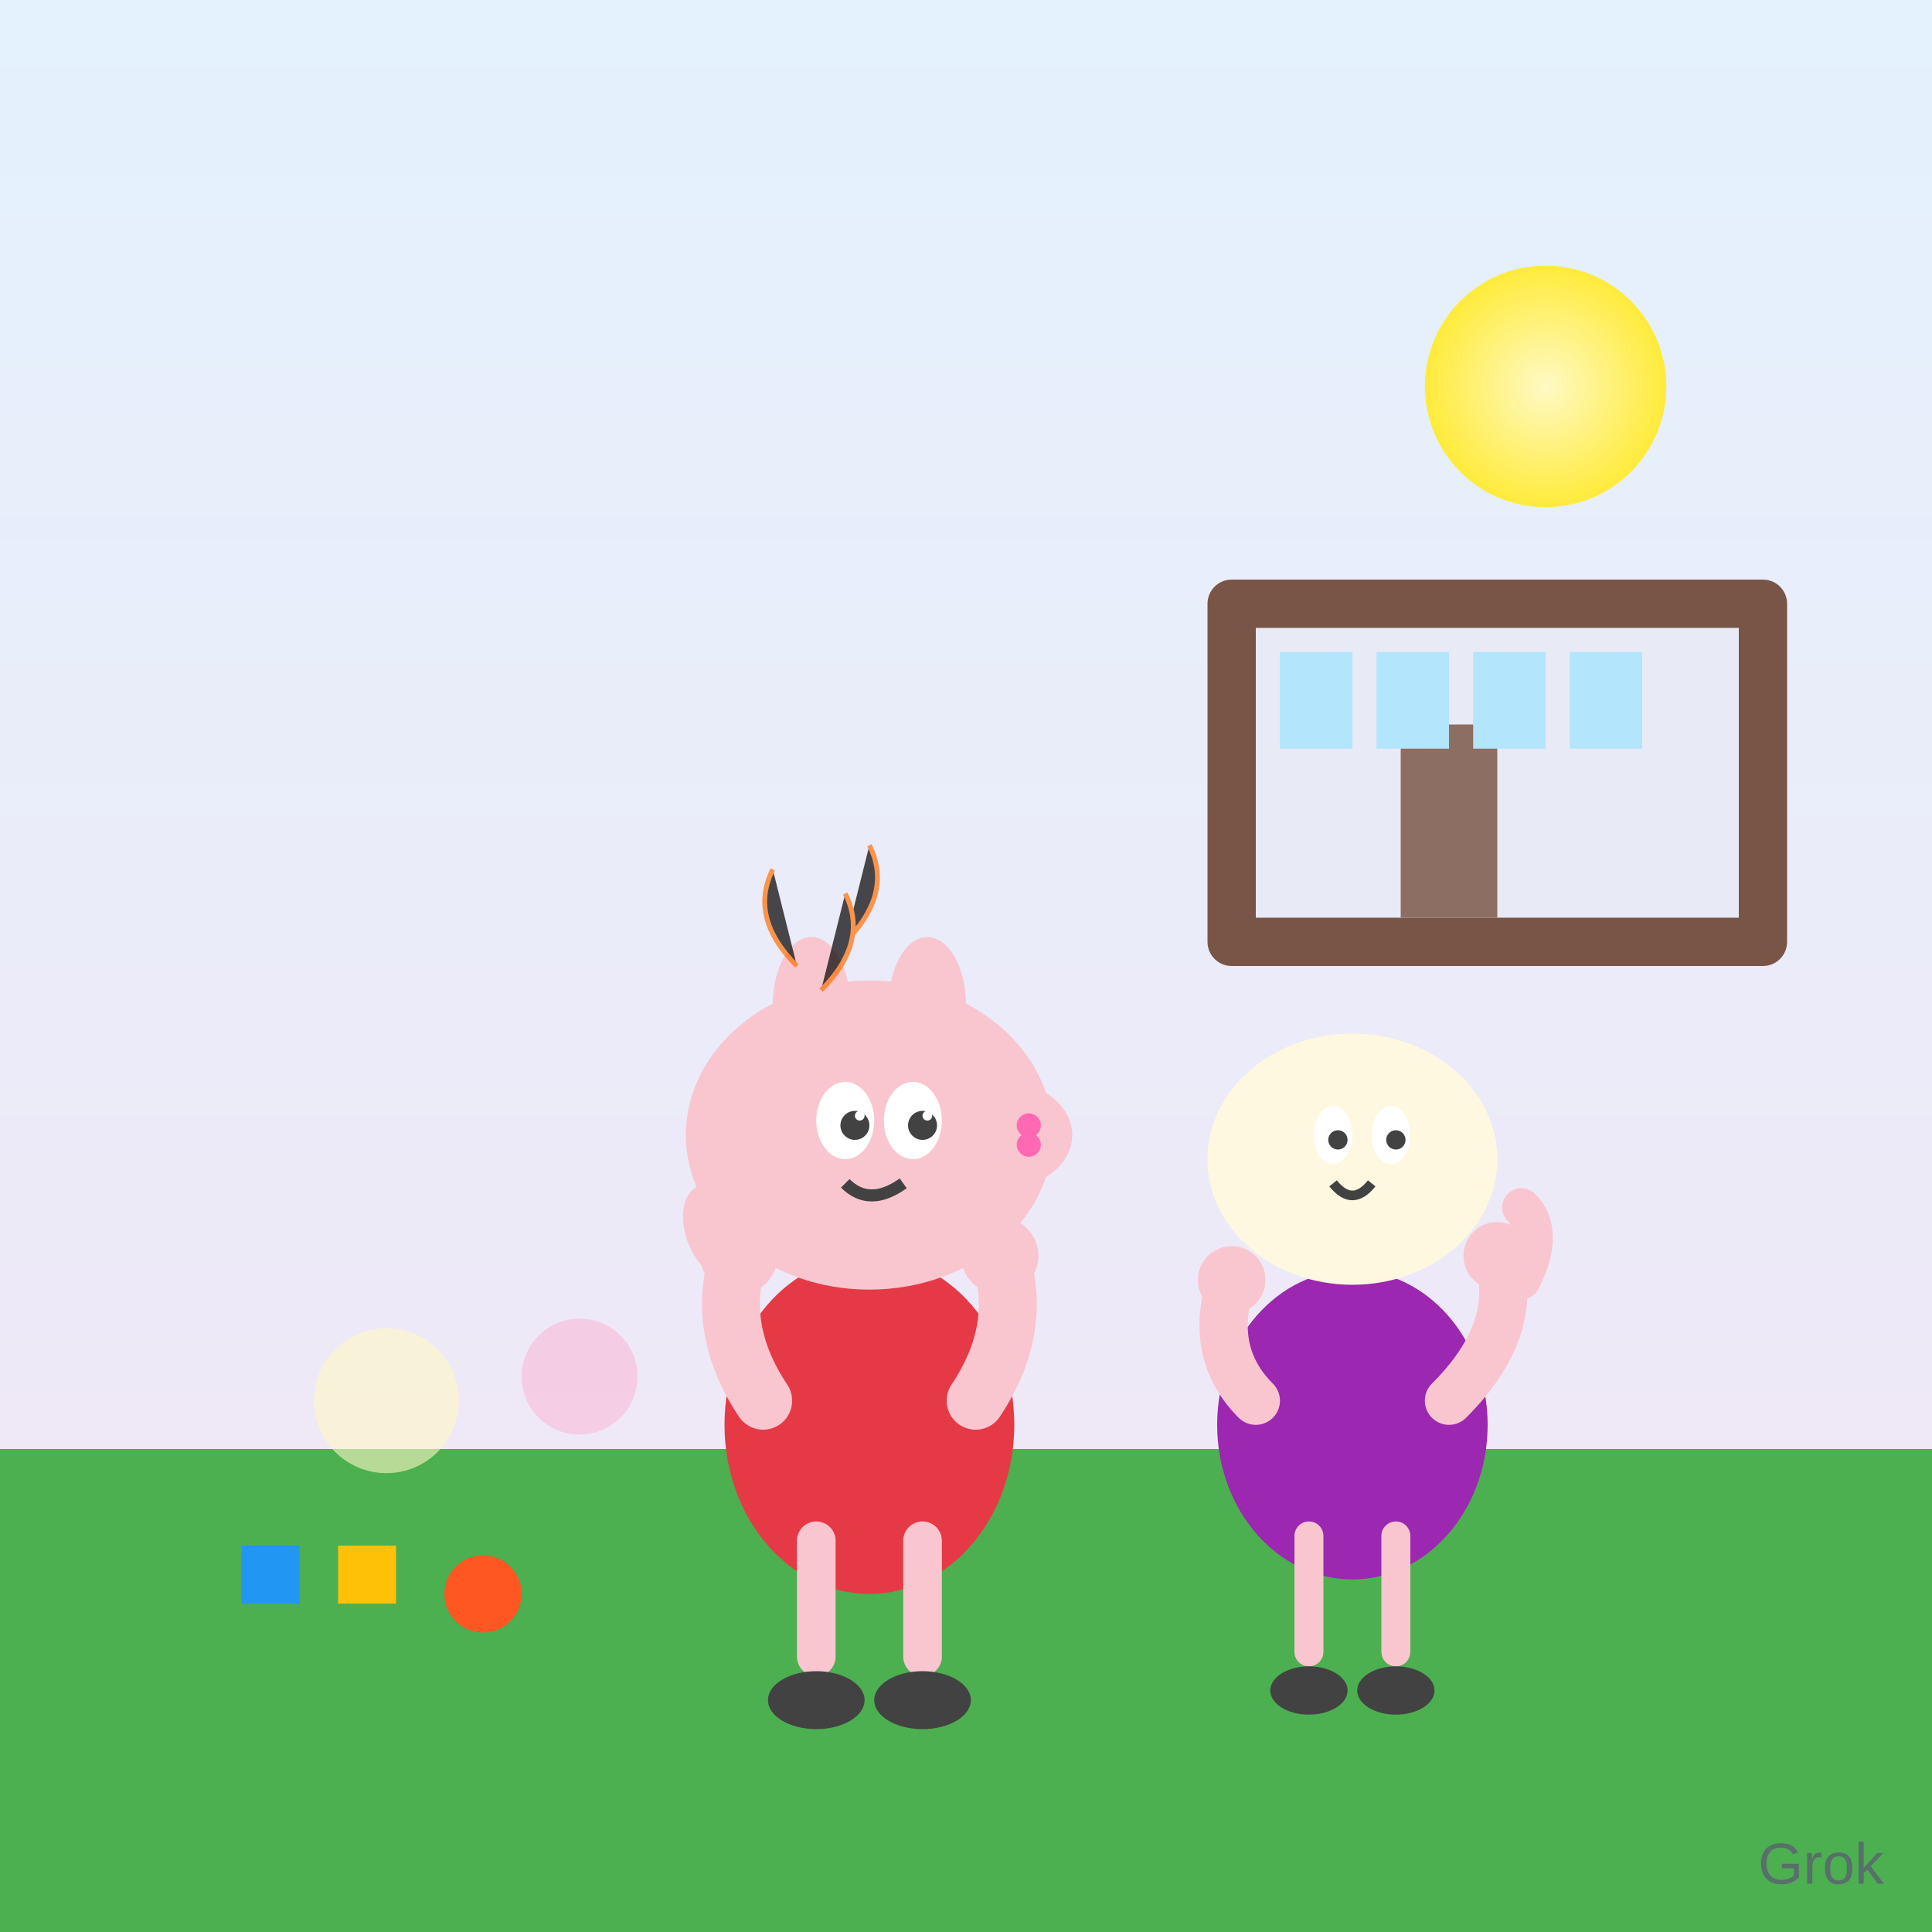
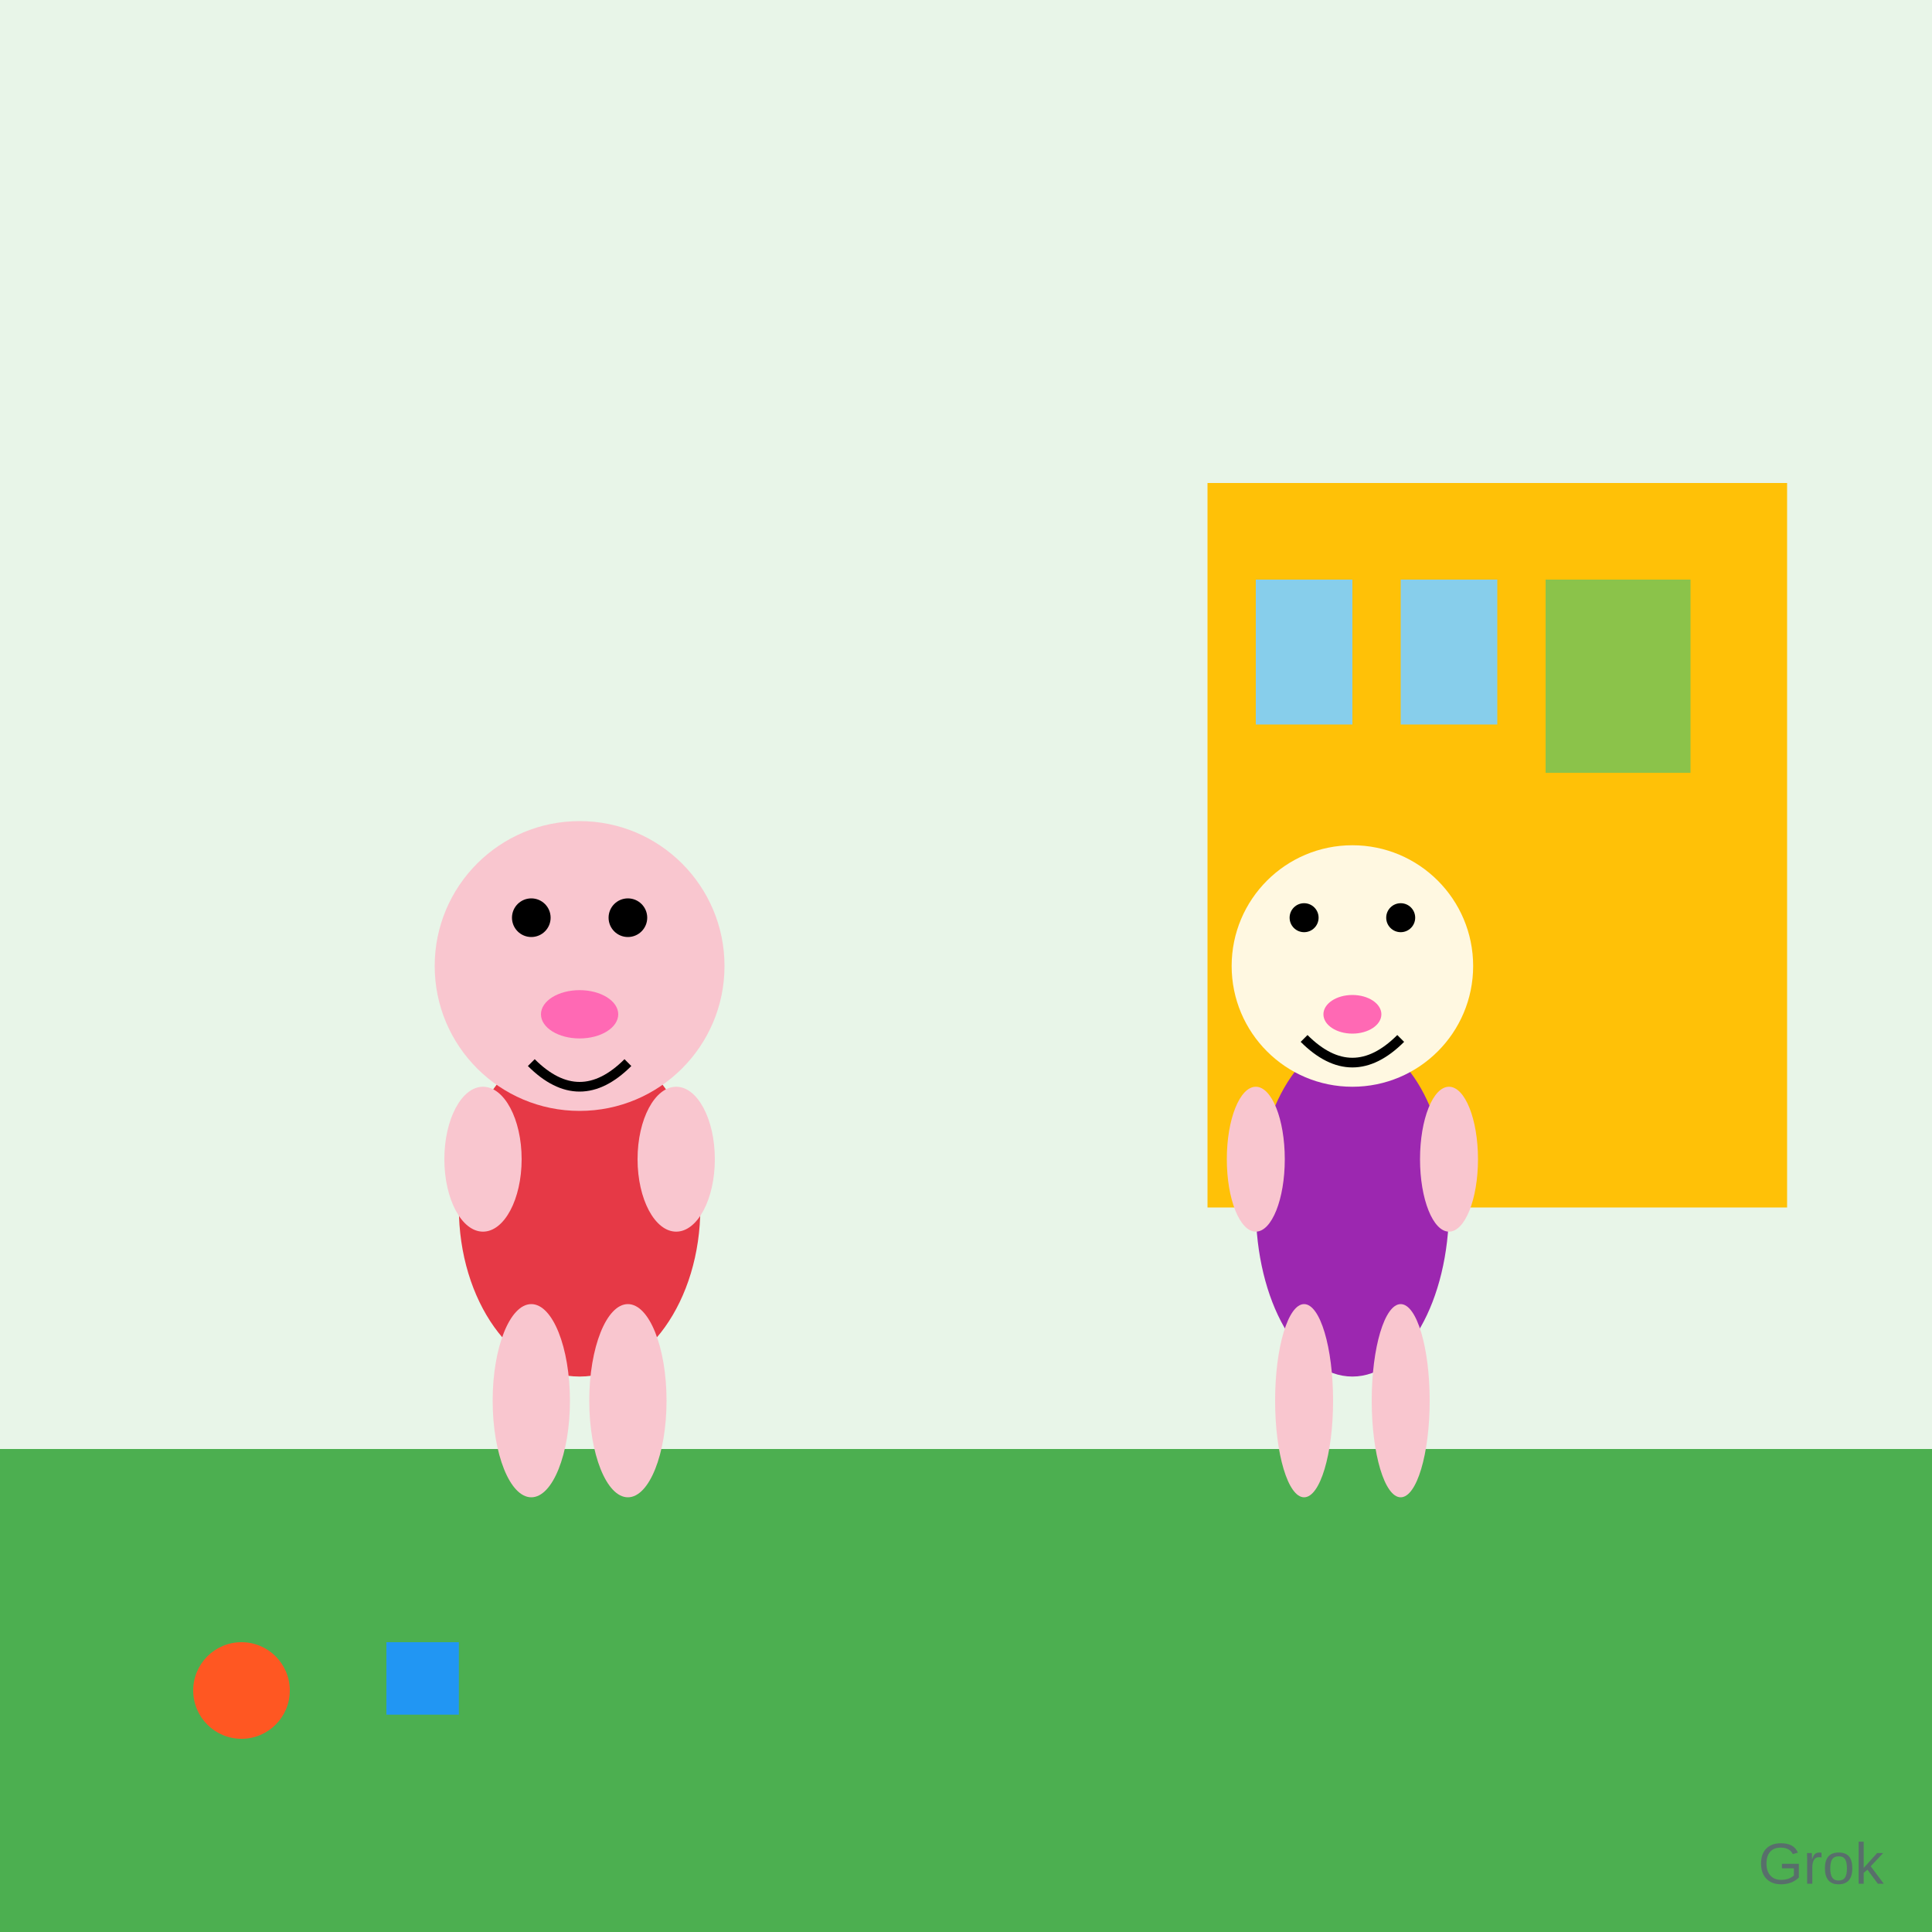
- <svg xmlns="http://www.w3.org/2000/svg" viewBox="0 0 400 400" width="400" height="400">
-   <defs>
-     <linearGradient id="skyGrad" x1="0%" y1="0%" x2="0%" y2="100%">
-       <stop offset="0%" stop-color="#E3F2FD" />
-       <stop offset="100%" stop-color="#F3E5F5" />
-     </linearGradient>
-     <radialGradient id="sunGrad" cx="50%" cy="50%" r="50%">
-       <stop offset="0%" stop-color="#FFF9C4" />
-       <stop offset="100%" stop-color="#FFEB3B" />
-     </radialGradient>
-   </defs>
-   <rect width="400" height="400" fill="url(#skyGrad)" />
-   <circle cx="320" cy="80" r="25" fill="url(#sunGrad)" />
+ <svg xmlns="http://www.w3.org/2000/svg" viewBox="0 0 400 400">
+   <rect width="400" height="400" fill="#E8F5E8" />
  <rect x="0" y="300" width="400" height="100" fill="#4CAF50" />
-   <rect x="250" y="120" width="120" height="80" rx="5" fill="#795548" />
-   <rect x="260" y="130" width="100" height="60" fill="#E8EAF6" />
-   <rect x="290" y="150" width="20" height="40" fill="#8D6E63" />
-   <rect x="265" y="135" width="15" height="20" fill="#B3E5FC" />
-   <rect x="285" y="135" width="15" height="20" fill="#B3E5FC" />
-   <rect x="305" y="135" width="15" height="20" fill="#B3E5FC" />
-   <rect x="325" y="135" width="15" height="20" fill="#B3E5FC" />
-   <circle cx="100" cy="330" r="8" fill="#FF5722" />
-   <rect x="50" y="320" width="12" height="12" fill="#2196F3" />
-   <rect x="70" y="320" width="12" height="12" fill="#FFC107" />
-   <g opacity="0.6">
-     <circle cx="80" cy="290" r="15" fill="#FFF9C4" />
-     <circle cx="120" cy="285" r="12" fill="#F8BBD9" />
-   </g>
-   <g transform="translate(280, 270)">
-     <ellipse cx="0" cy="25" rx="28" ry="32" fill="#9C27B0" />
-     <rect x="-12" y="45" width="6" height="30" rx="3" fill="#F9C6CF" />
-     <rect x="6" y="45" width="6" height="30" rx="3" fill="#F9C6CF" />
-     <ellipse cx="-9" cy="80" rx="8" ry="5" fill="#424242" />
-     <ellipse cx="9" cy="80" rx="8" ry="5" fill="#424242" />
-     <path d="M -20 20 Q -30 10 -25 -5" stroke="#F9C6CF" stroke-width="10" stroke-linecap="round" fill="none" />
-     <circle cx="-25" cy="-5" r="7" fill="#F9C6CF" />
-     <path d="M 20 20 Q 35 5 30 -10" stroke="#F9C6CF" stroke-width="10" stroke-linecap="round" fill="none" />
-     <circle cx="30" cy="-10" r="7" fill="#F9C6CF" />
-     <path d="M 35 -5 Q 40 -15 35 -20" stroke="#F9C6CF" stroke-width="8" stroke-linecap="round" fill="none" />
-     <ellipse cx="0" cy="-30" rx="30" ry="26" fill="#FFF8E1" />
-     <ellipse cx="-4" cy="-35" rx="4" ry="6" fill="white" />
-     <ellipse cx="8" cy="-35" rx="4" ry="6" fill="white" />
-     <circle cx="-3" cy="-34" r="2" fill="#424242" />
-     <circle cx="9" cy="-34" r="2" fill="#424242" />
-     <path d="M -4 -25 Q 0 -20 4 -25" stroke="#424242" stroke-width="2" fill="none" />
-   </g>
-   <g transform="translate(180, 270)">
-     <ellipse cx="0" cy="25" rx="30" ry="35" fill="#E63946" />
-     <rect x="-15" y="45" width="8" height="32" rx="4" fill="#F9C6CF" />
-     <rect x="7" y="45" width="8" height="32" rx="4" fill="#F9C6CF" />
-     <ellipse cx="-11" cy="82" rx="10" ry="6" fill="#424242" />
-     <ellipse cx="11" cy="82" rx="10" ry="6" fill="#424242" />
-     <path d="M -22 20 Q -32 5 -27 -10" stroke="#F9C6CF" stroke-width="12" stroke-linecap="round" fill="none" />
-     <circle cx="-27" cy="-10" r="8" fill="#F9C6CF" />
-     <ellipse cx="-32" cy="-15" rx="6" ry="10" fill="#F9C6CF" transform="rotate(-20 -32 -15)" />
-     <path d="M 22 20 Q 32 5 27 -10" stroke="#F9C6CF" stroke-width="12" stroke-linecap="round" fill="none" />
-     <circle cx="27" cy="-10" r="8" fill="#F9C6CF" />
-     <ellipse cx="0" cy="-35" rx="38" ry="32" fill="#F9C6CF" />
-     <ellipse cx="28" cy="-35" rx="14" ry="11" fill="#F9C6CF" />
-     <circle cx="33" cy="-37" r="2.5" fill="#FF69B4" />
-     <circle cx="33" cy="-33" r="2.5" fill="#FF69B4" />
-     <ellipse cx="-12" cy="-62" rx="8" ry="14" fill="#F9C6CF" />
-     <ellipse cx="12" cy="-62" rx="8" ry="14" fill="#F9C6CF" />
-     <ellipse cx="-5" cy="-38" rx="6" ry="8" fill="white" />
-     <ellipse cx="9" cy="-38" rx="6" ry="8" fill="white" />
-     <circle cx="-3" cy="-37" r="3" fill="#424242" />
-     <circle cx="11" cy="-37" r="3" fill="#424242" />
-     <circle cx="-2" cy="-39" r="1" fill="white" />
-     <circle cx="12" cy="-39" r="1" fill="white" />
-     <path d="M -5 -25 Q 0 -20 7 -25" stroke="#424242" stroke-width="2.5" fill="none" />
-   </g>
-   <g stroke="#FF6F00" stroke-width="1" opacity="0.7">
-     <path d="M 165 200 Q 155 190 160 180" />
-     <path d="M 175 195 Q 185 185 180 175" />
-     <path d="M 170 205 Q 180 195 175 185" />
-   </g>
+   <rect x="250" y="100" width="120" height="150" fill="#FFC107" />
+   <rect x="260" y="120" width="20" height="30" fill="#87CEEB" />
+   <rect x="290" y="120" width="20" height="30" fill="#87CEEB" />
+   <rect x="320" y="120" width="30" height="40" fill="#8BC34A" />
+   <circle cx="50" cy="350" r="10" fill="#FF5722" />
+   <rect x="80" y="340" width="15" height="15" fill="#2196F3" />
+   <ellipse cx="120" cy="250" rx="25" ry="35" fill="#E63946" />
+   <circle cx="120" cy="200" r="30" fill="#F9C6CF" />
+   <ellipse cx="120" cy="210" rx="8" ry="5" fill="#FF69B4" />
+   <circle cx="110" cy="190" r="4" fill="#000" />
+   <circle cx="130" cy="190" r="4" fill="#000" />
+   <path d="M110 220 Q120 230 130 220" stroke="#000" stroke-width="2" fill="none" />
+   <ellipse cx="100" cy="240" rx="8" ry="15" fill="#F9C6CF" />
+   <ellipse cx="140" cy="240" rx="8" ry="15" fill="#F9C6CF" />
+   <ellipse cx="110" cy="290" rx="8" ry="20" fill="#F9C6CF" />
+   <ellipse cx="130" cy="290" rx="8" ry="20" fill="#F9C6CF" />
+   <ellipse cx="280" cy="250" rx="20" ry="35" fill="#9C27B0" />
+   <circle cx="280" cy="200" r="25" fill="#FFF8E1" />
+   <ellipse cx="280" cy="210" rx="6" ry="4" fill="#FF69B4" />
+   <circle cx="270" cy="190" r="3" fill="#000" />
+   <circle cx="290" cy="190" r="3" fill="#000" />
+   <path d="M270 215 Q280 225 290 215" stroke="#000" stroke-width="2" fill="none" />
+   <ellipse cx="260" cy="240" rx="6" ry="15" fill="#F9C6CF" />
+   <ellipse cx="300" cy="240" rx="6" ry="15" fill="#F9C6CF" />
+   <ellipse cx="270" cy="290" rx="6" ry="20" fill="#F9C6CF" />
+   <ellipse cx="290" cy="290" rx="6" ry="20" fill="#F9C6CF" />
  <text x="390" y="390" text-anchor="end" font-family="Arial, sans-serif" font-size="12" fill="#5B6470" opacity="0.85">Grok</text>
</svg>
